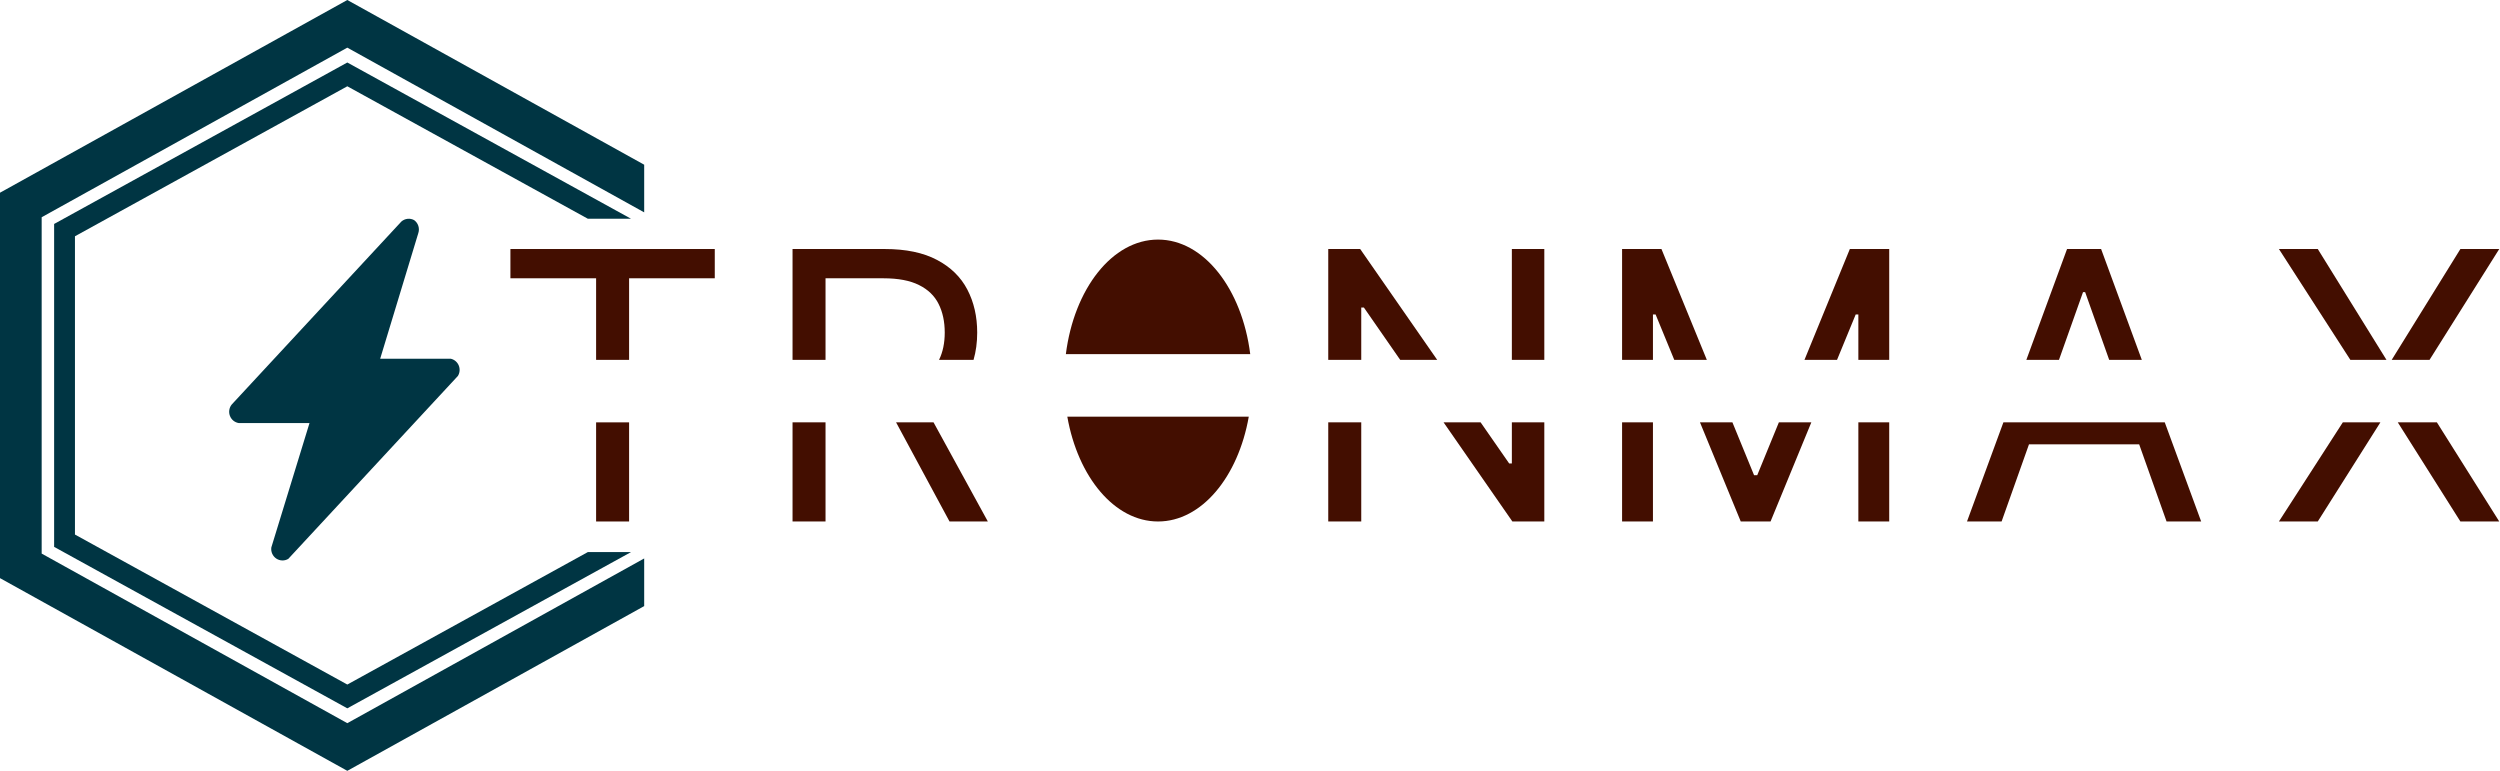
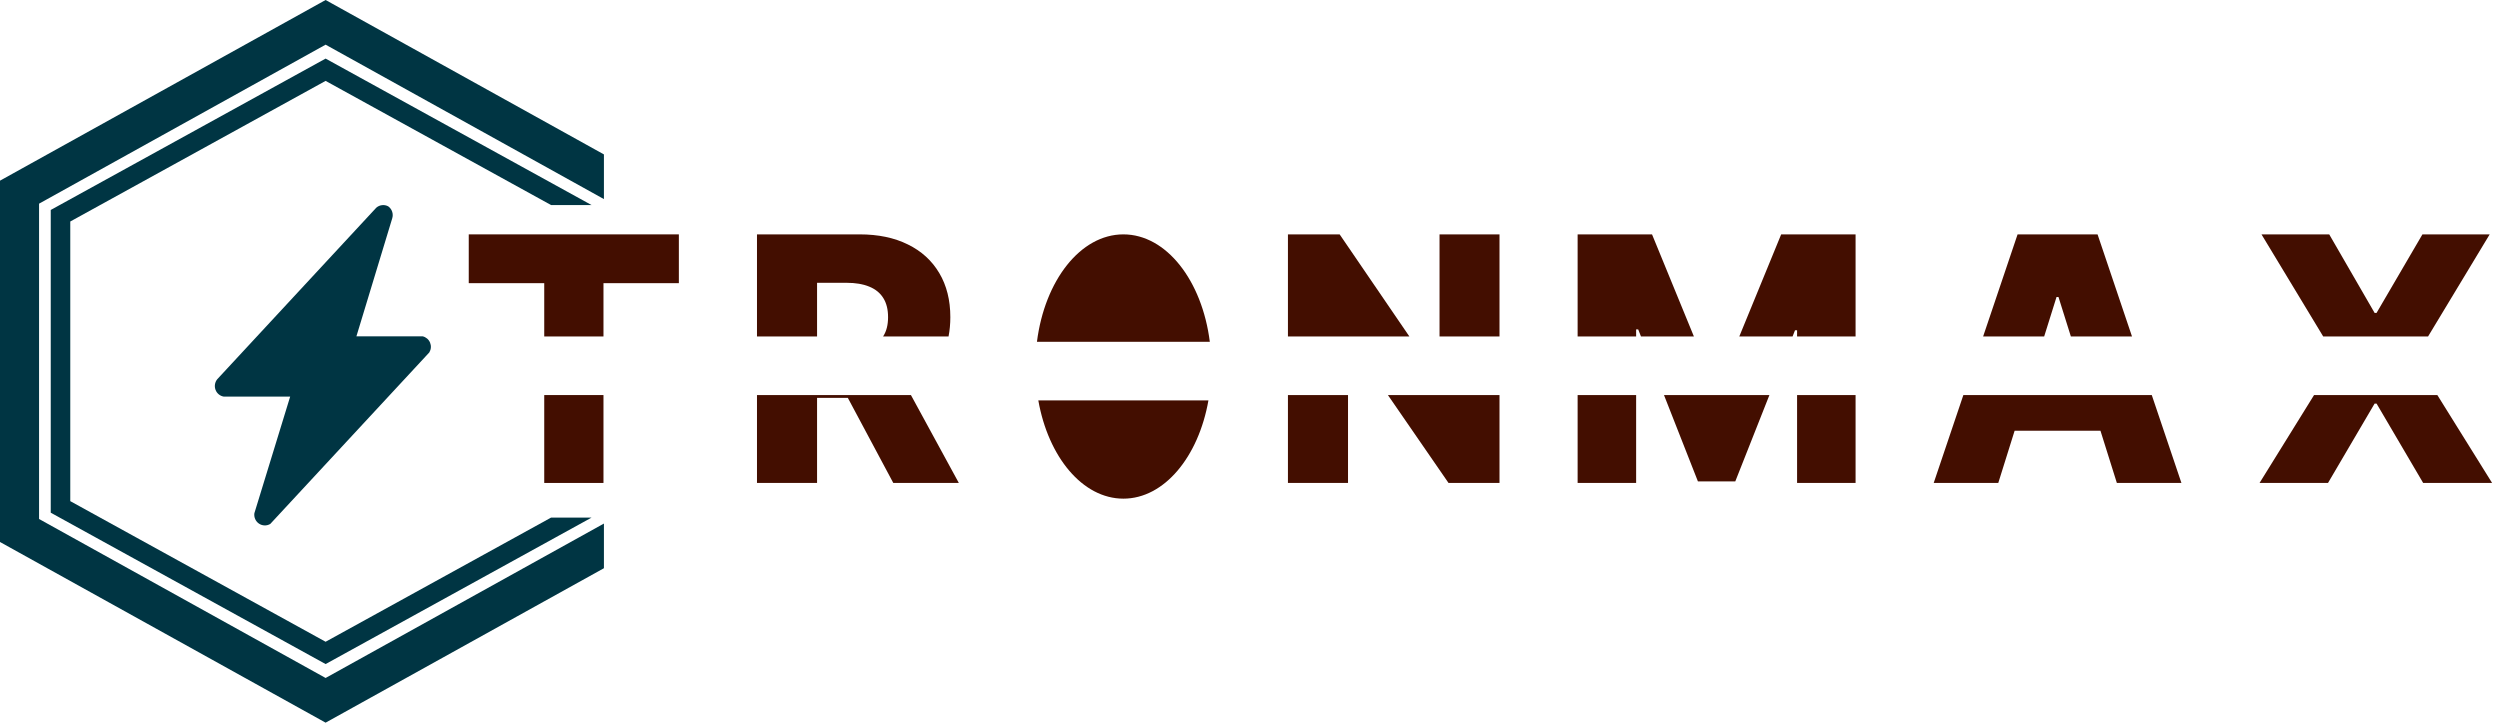
- <svg xmlns="http://www.w3.org/2000/svg" width="240" height="74" viewBox="0 0 240 74" fill="none">
+ <svg xmlns="http://www.w3.org/2000/svg" width="256" height="74" viewBox="0 0 256 74" fill="none">
+   <path d="M61.796 49.454H55.73V40.454H61.796V49.454ZM69.515 28.996H61.796V34.454H55.73V28.996H48V24H69.515V28.996Z" fill="#430E00" />
+   <path d="M98.184 49.454H91.473L86.818 40.742H83.667V49.454H77.515V40.454H93.28L98.184 49.454ZM88.029 24C89.935 24 91.58 24.344 92.964 25.031C94.356 25.711 95.429 26.689 96.183 27.965C96.937 29.233 97.314 30.736 97.314 32.477C97.314 33.178 97.252 33.837 97.131 34.454H90.426C90.435 34.441 90.445 34.428 90.453 34.415C90.776 33.91 90.938 33.264 90.938 32.477C90.938 31.689 90.776 31.039 90.453 30.525C90.13 30.003 89.653 29.613 89.023 29.356C88.394 29.091 87.619 28.959 86.699 28.959H83.667V34.454H77.515V24H88.029Z" fill="#430E00" />
+   <path d="M123.744 40.998C122.725 46.791 119.212 51.062 115.034 51.062C110.856 51.062 107.343 46.792 106.323 40.998H123.744ZM115.034 24C119.434 24 123.095 28.736 123.885 34.998H106.184C106.973 28.736 110.635 24 115.034 24Z" fill="#430E00" />
+   <path d="M138.037 49.454H131.885V40.454H138.037V49.454ZM153.549 49.454H148.328L142.122 40.454H153.549V49.454ZM144.32 34.454H131.885V24H137.18L144.32 34.454ZM153.549 34.454H147.408V24H153.549V34.454Z" fill="#430E00" />
+   <path d="M167.54 49.454H161.549V40.454H167.54V49.454ZM190.011 49.454H184.021V40.454H190.011V49.454ZM177.694 49.293H173.866L170.393 40.454H181.188L177.694 49.293ZM173.455 34.454H168.035L167.751 33.731H167.54V34.454H161.549V24H169.168L173.455 34.454ZM190.011 34.454H184.021V33.819H183.81L183.559 34.454H178.104L182.393 24H190.011V34.454Z" fill="#430E00" />
+   <path d="M223.378 49.454H216.766L215.088 44.11H206.297L204.623 49.454H198.011L201.048 40.454H220.342L223.378 49.454ZM218.317 34.454H212.057L210.788 30.413H210.589L209.323 34.454H203.072L206.6 24H214.79L218.317 34.454Z" fill="#430E00" />
+   <path d="M255.191 49.454H248.132L243.359 41.326H243.16L238.388 49.454H231.378L236.959 40.454H249.584L255.191 49.454ZM243.16 32.042H243.359L248.058 24H254.943L248.634 34.454H237.896L231.577 24H238.512L243.16 32.042Z" fill="#430E00" />
  <path d="M39.755 21.13C39.944 21.265 40.085 21.457 40.159 21.68C40.232 21.902 40.233 22.142 40.162 22.365L36.497 34.44H43.283C43.451 34.479 43.607 34.559 43.739 34.671C43.871 34.784 43.974 34.926 44.04 35.087C44.106 35.248 44.134 35.423 44.12 35.596C44.107 35.77 44.052 35.938 43.962 36.087L27.676 53.651C27.5 53.756 27.298 53.809 27.094 53.804C26.889 53.798 26.691 53.734 26.52 53.62C26.35 53.505 26.216 53.344 26.132 53.155C26.048 52.967 26.019 52.758 26.048 52.553L29.712 40.615H22.926C22.736 40.586 22.557 40.507 22.407 40.386C22.257 40.264 22.141 40.105 22.072 39.923C22.003 39.742 21.983 39.545 22.014 39.353C22.045 39.161 22.125 38.981 22.248 38.831L38.533 21.267C38.699 21.122 38.905 21.031 39.123 21.007C39.341 20.982 39.561 21.025 39.755 21.13Z" fill="#003543" />
-   <path d="M60.393 50.062H57.226V40.547H60.393V50.062ZM68.618 26.715H60.393V34.547H57.226V26.715H49V23.905H68.618V26.715Z" fill="#430E00" />
-   <path d="M79.251 50.062H76.084V40.547H79.251V50.062ZM94.833 50.062H91.154L86.024 40.547H89.62L94.833 50.062ZM84.922 23.905C86.965 23.905 88.643 24.255 89.954 24.953C91.265 25.643 92.236 26.592 92.866 27.801C93.496 29.01 93.811 30.386 93.811 31.927C93.811 32.865 93.694 33.738 93.461 34.547H90.148C90.511 33.807 90.695 32.934 90.695 31.927C90.695 30.88 90.499 29.964 90.107 29.181C89.716 28.397 89.09 27.793 88.23 27.367C87.37 26.933 86.233 26.716 84.819 26.716H79.251V34.547H76.084V23.905H84.922Z" fill="#430E00" />
-   <path d="M119.883 39.998C118.863 45.791 115.351 50.062 111.173 50.062C106.995 50.062 103.481 45.792 102.462 39.998H119.883ZM111.173 23C115.572 23 119.234 27.736 120.023 33.998H102.322C103.112 27.736 106.773 23 111.173 23Z" fill="#430E00" />
-   <path d="M130.68 50.062H127.512V40.547H130.68V50.062ZM148.254 50.062H145.188L138.584 40.547H142.14L144.882 44.494H145.138V40.547H148.254V50.062ZM137.971 34.547H134.42L130.935 29.525H130.68V34.547H127.512V23.905H130.577L137.971 34.547ZM148.254 34.547H145.138V23.905H148.254V34.547Z" fill="#430E00" />
-   <path d="M158.683 50.062H155.72V40.547H158.683V50.062ZM169.973 50.062H167.112L163.198 40.547H166.313L168.39 45.618H168.695L170.771 40.547H173.887L169.973 50.062ZM181.365 50.062H178.402V40.547H181.365V50.062ZM163.856 34.547H160.729L158.938 30.189H158.683V34.547H155.72V23.905H159.5L163.856 34.547ZM181.365 34.547H178.402V30.189H178.147L176.355 34.547H173.229L177.585 23.905H181.365V34.547Z" fill="#430E00" />
-   <path d="M211.312 50.062H207.99L205.36 42.655H194.783L192.153 50.062H188.832L192.326 40.547H207.817L211.312 50.062ZM205.614 34.547H202.482L200.174 28.044H199.97L197.661 34.547H194.529L198.437 23.905H201.706L205.614 34.547Z" fill="#430E00" />
-   <path d="M222.506 50.062H218.776L224.91 40.547H228.517L222.506 50.062ZM239.928 50.062H236.198L230.188 40.547H233.942L239.928 50.062ZM229.102 34.547H225.635L218.776 23.905H222.506L229.102 34.547ZM233.235 34.547H229.603L236.198 23.905H239.928L233.235 34.547Z" fill="#430E00" />
  <path d="M61.842 15.813V20.387L33.342 4.574L4 20.855V53.145L33.342 69.425L61.842 53.611V58.185L33.342 74L0 55.5V18.5L33.342 0L61.842 15.813Z" fill="#003543" />
  <path d="M60.579 21H56.434L33.342 8.283L7.196 22.682V51.317L33.342 65.716L56.432 53H60.579L33.342 68L5.196 52.5V21.5L33.342 6L60.579 21Z" fill="#003543" />
</svg>
